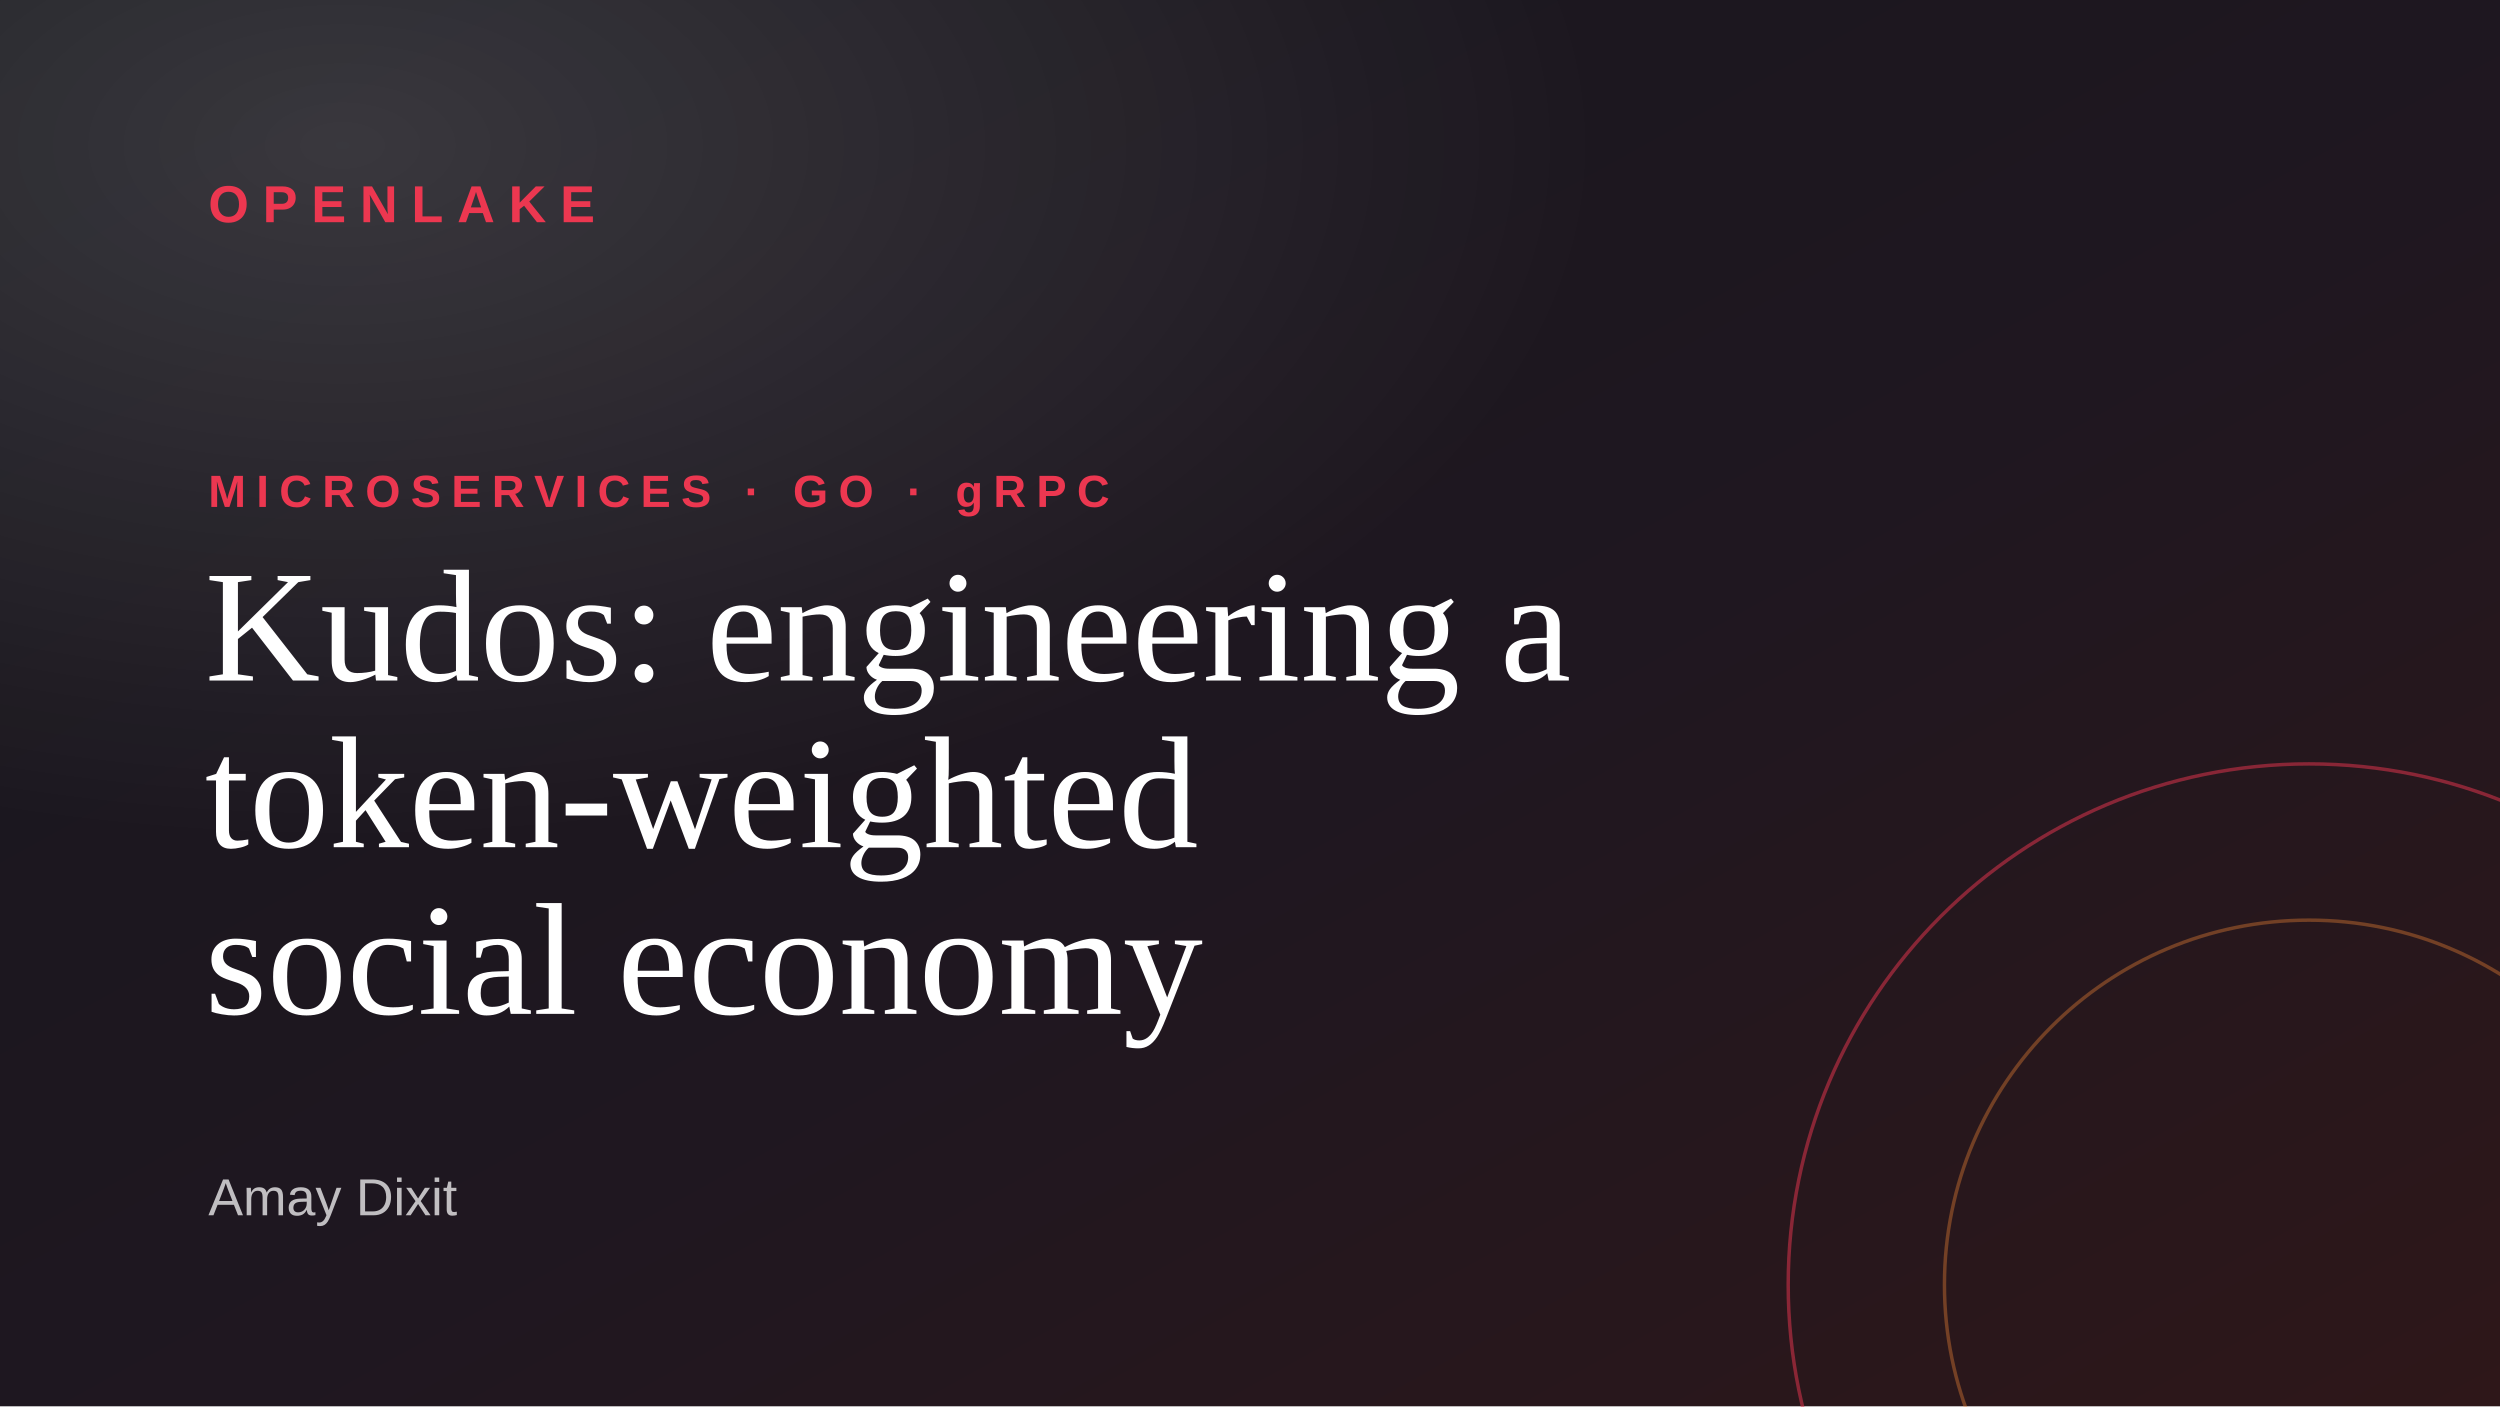
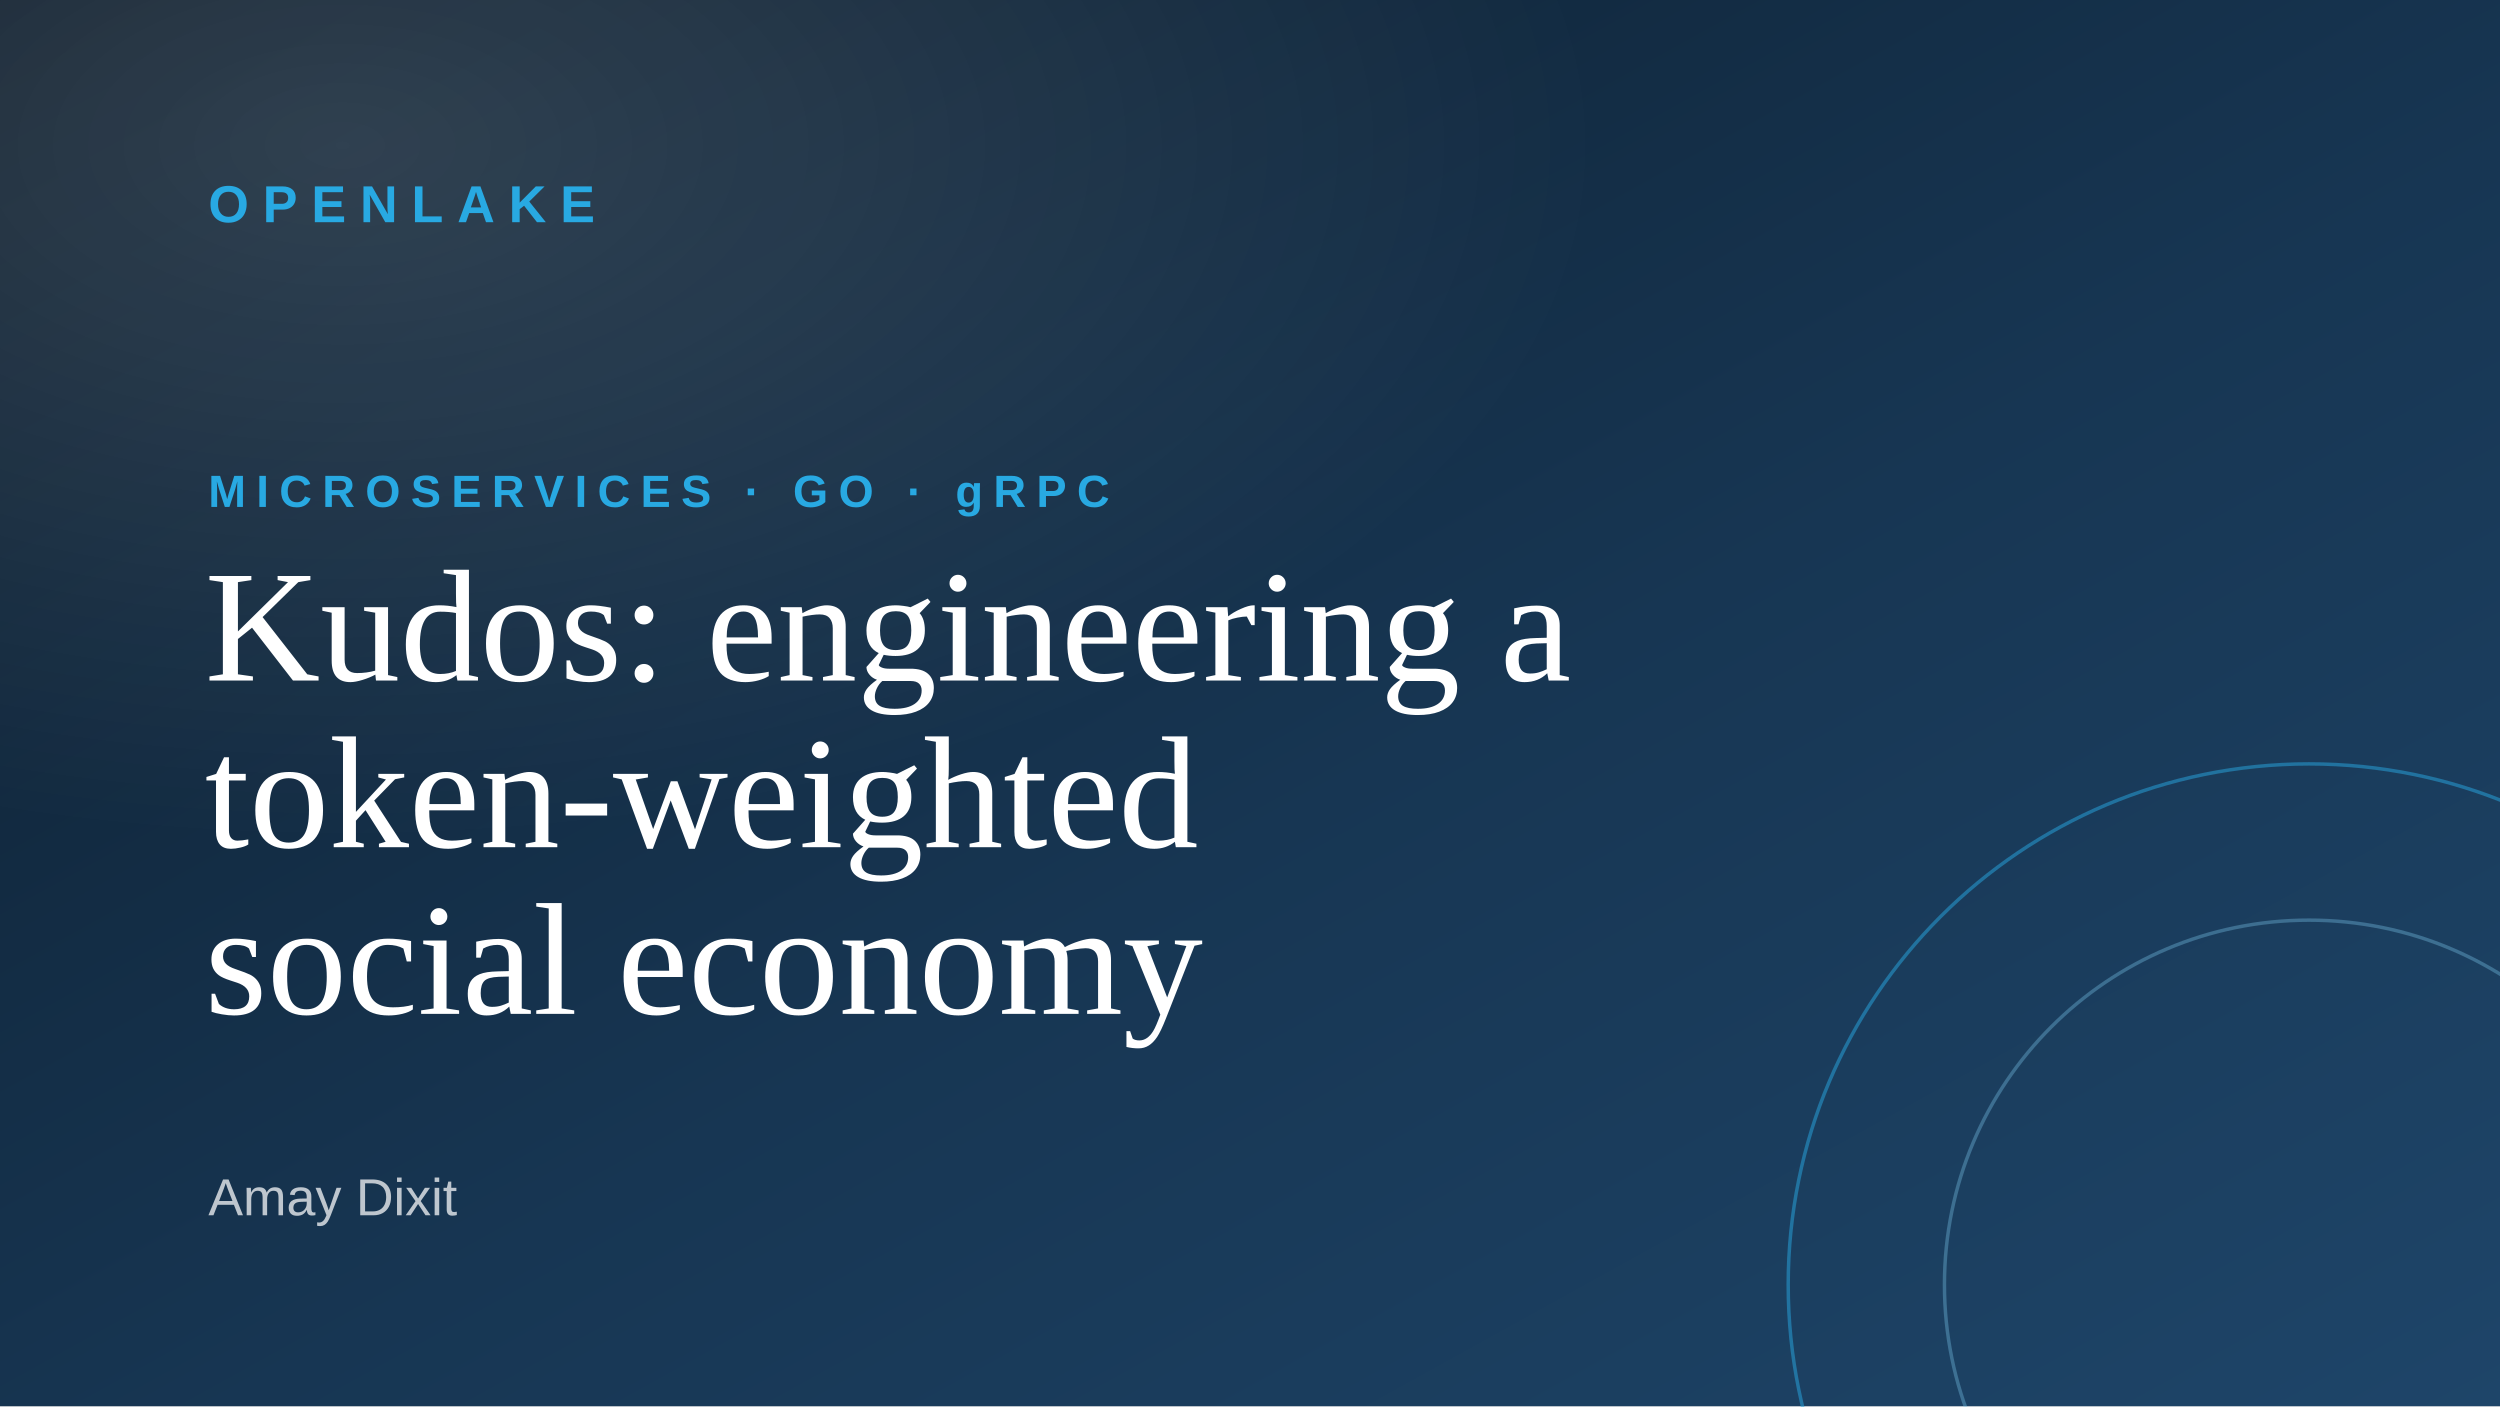
<svg xmlns="http://www.w3.org/2000/svg" width="1440" height="810" viewBox="0 0 1440 810" fill="none" role="img" aria-label="Kudos: Engineering a Token-Weighted Social Economy">
  <defs>
    <linearGradient id="bg" x1="0" y1="0" x2="1" y2="1">
-       <stop offset="0" stop-color="#17171d" />
-       <stop offset="0.55" stop-color="#1f1720" />
-       <stop offset="1" stop-color="#2e1719" />
+       <stop offset="0" stop-color="#0c1c2b" />
+       <stop offset="0.55" stop-color="#173653" />
+       <stop offset="1" stop-color="#1e4569" />
    </linearGradient>
    <radialGradient id="glow" cx="0.14" cy="0.1" r="0.5">
      <stop offset="0" stop-color="#ffffff" stop-opacity="0.14" />
      <stop offset="1" stop-color="#ffffff" stop-opacity="0" />
    </radialGradient>
  </defs>
  <rect width="1440" height="810" fill="url(#bg)" />
  <rect width="1440" height="810" fill="url(#glow)" />
-   <circle cx="1330" cy="740" r="300" fill="none" stroke="#ec3750" stroke-opacity="0.5" stroke-width="2" />
-   <circle cx="1330" cy="740" r="210" fill="none" stroke="#ff8c37" stroke-opacity="0.35" stroke-width="2" />
+   <circle cx="1330" cy="740" r="300" fill="none" stroke="#28a9e2" stroke-opacity="0.5" stroke-width="2" />
+   <circle cx="1330" cy="740" r="210" fill="none" stroke="#7cc9ee" stroke-opacity="0.35" stroke-width="2" />
  <g font-family="Arial, Helvetica, sans-serif" font-weight="700">
-     <text x="120" y="128" fill="#ec3750" font-size="30" letter-spacing="8">OPENLAKE</text>
-     <text x="120" y="292" fill="#ec3750" font-size="26" letter-spacing="6">MICROSERVICES · GO · gRPC</text>
+     <text x="120" y="128" fill="#28a9e2" font-size="30" letter-spacing="8">OPENLAKE</text>
+     <text x="120" y="292" fill="#28a9e2" font-size="26" letter-spacing="6">MICROSERVICES · GO · gRPC</text>
  </g>
  <g font-family="Georgia, 'Times New Roman', serif" fill="#ffffff" font-size="92">
    <text x="118" y="392">Kudos: engineering a</text>
    <text x="118" y="488">token-weighted</text>
    <text x="118" y="584">social economy</text>
  </g>
  <text x="120" y="700" font-family="Arial, Helvetica, sans-serif" font-size="30" fill="#ffffff" fill-opacity="0.72">Amay Dixit</text>
</svg>
